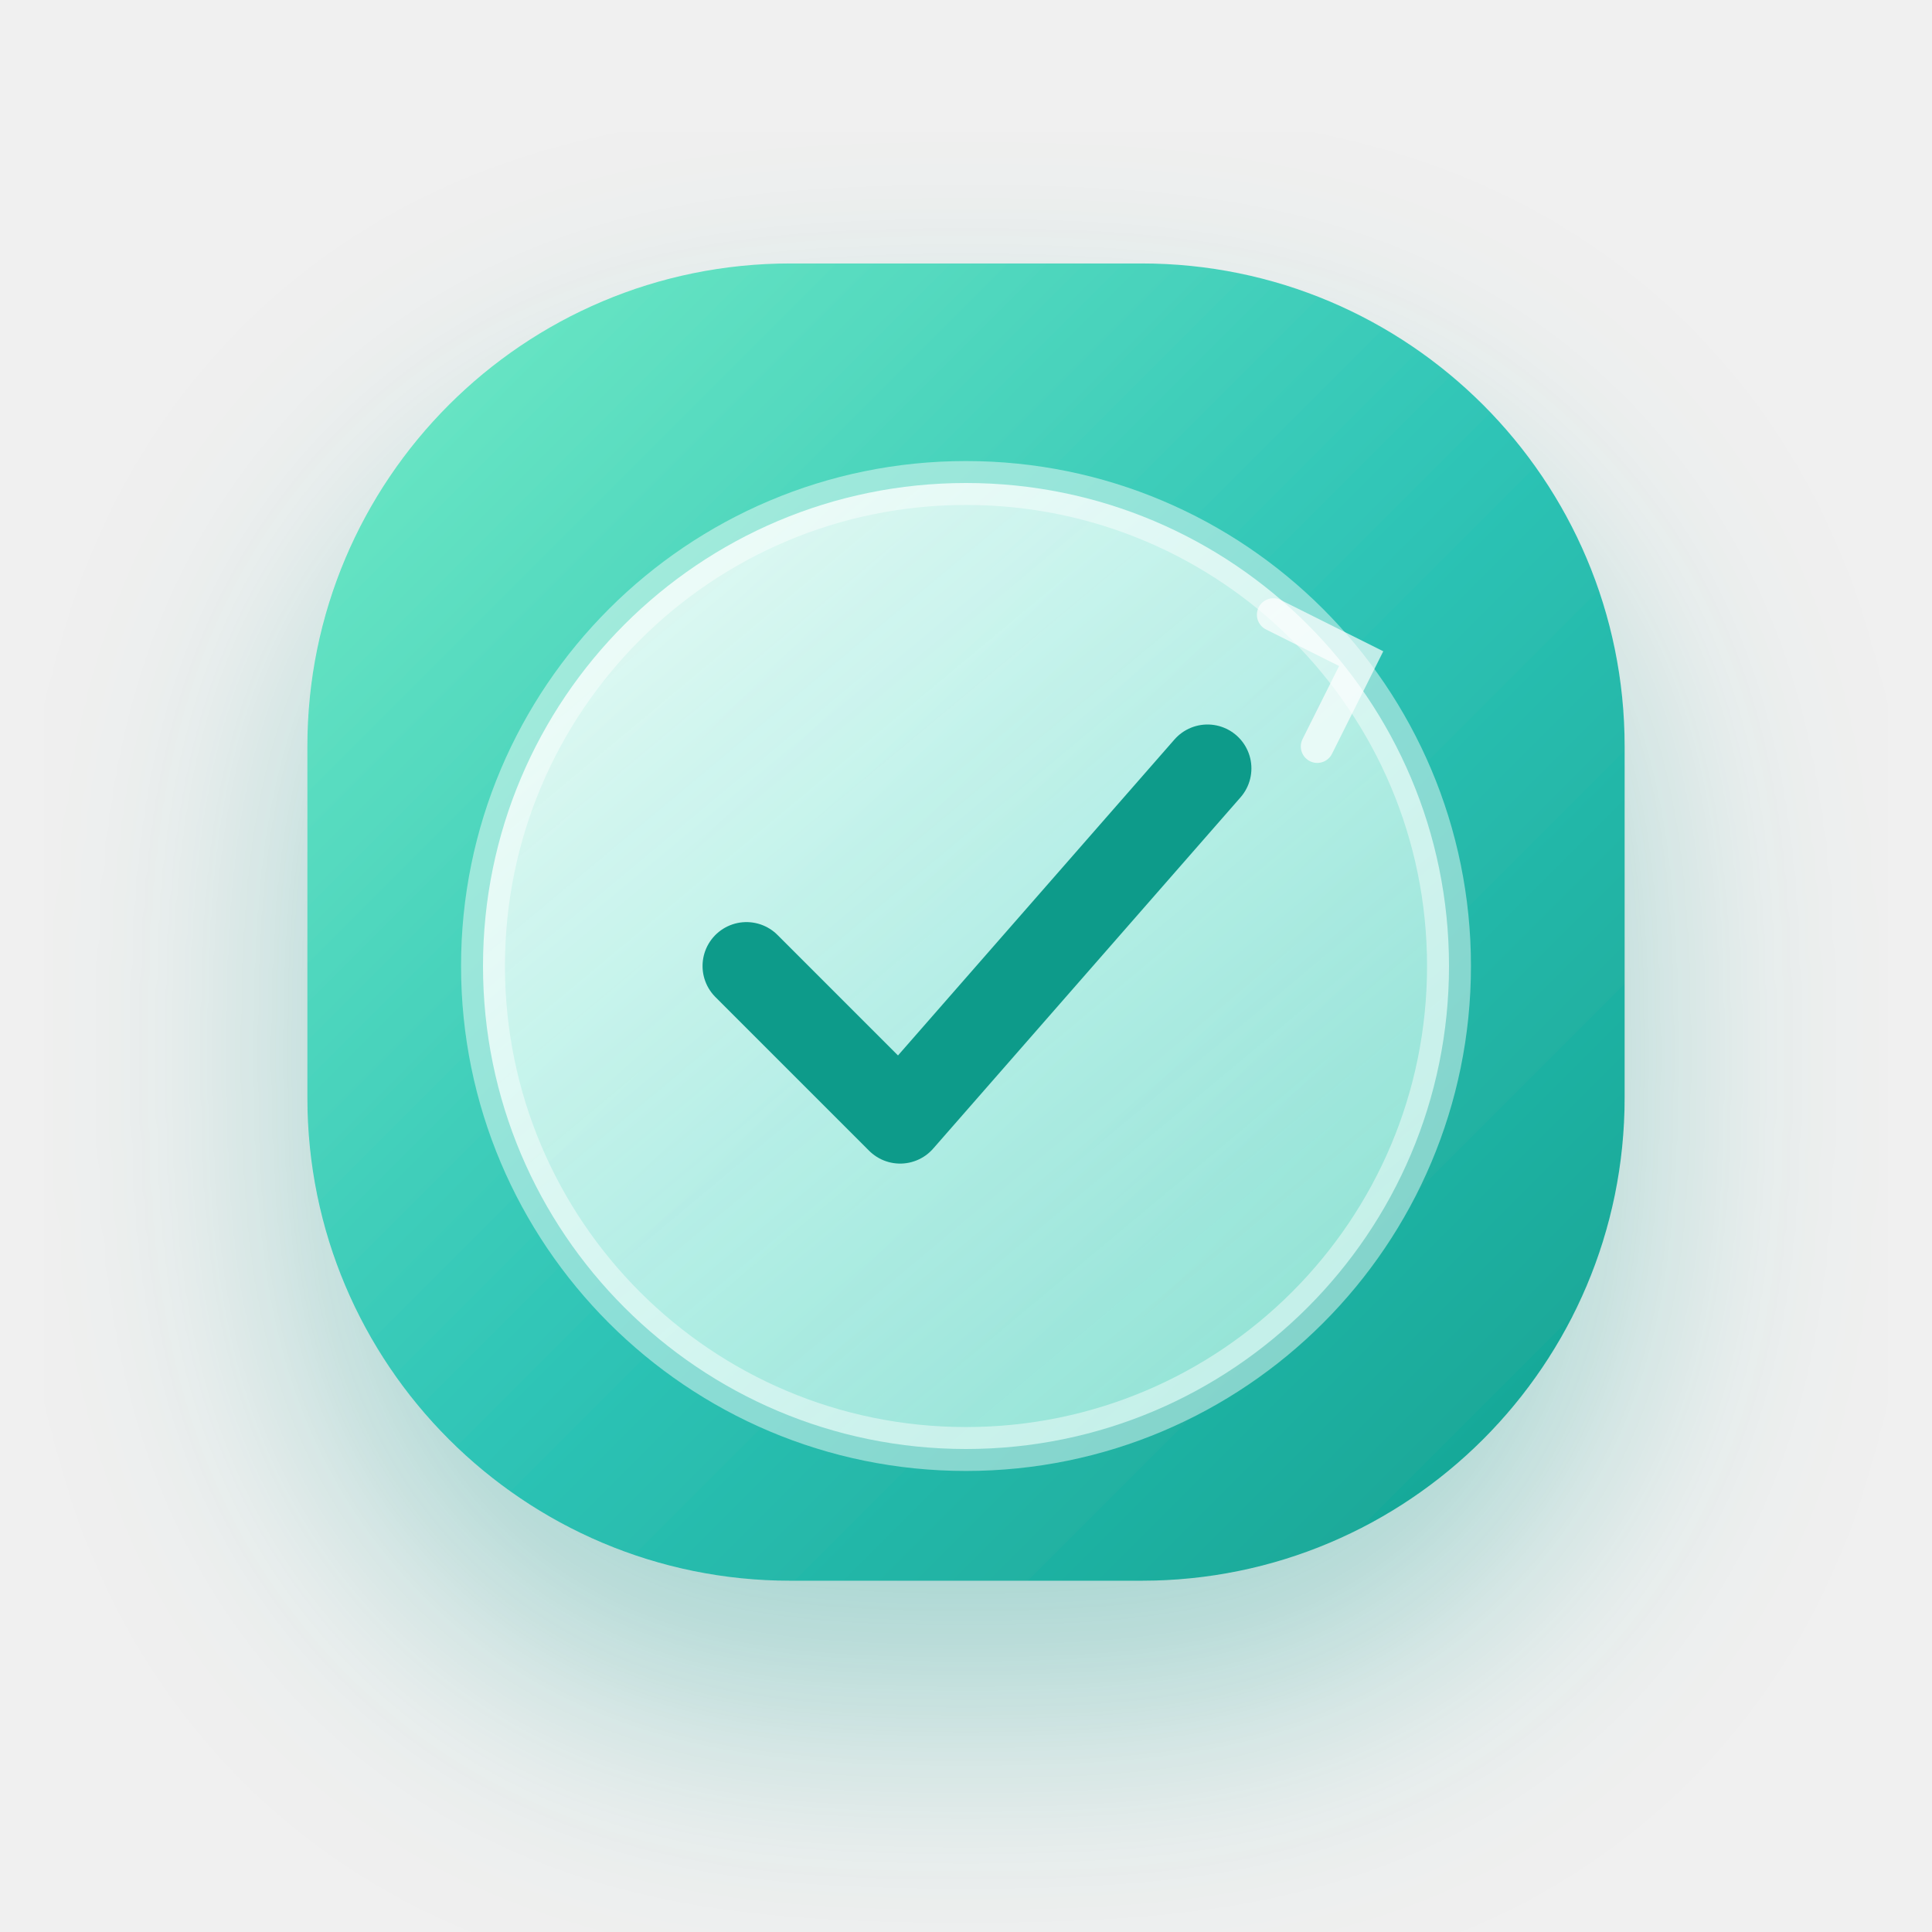
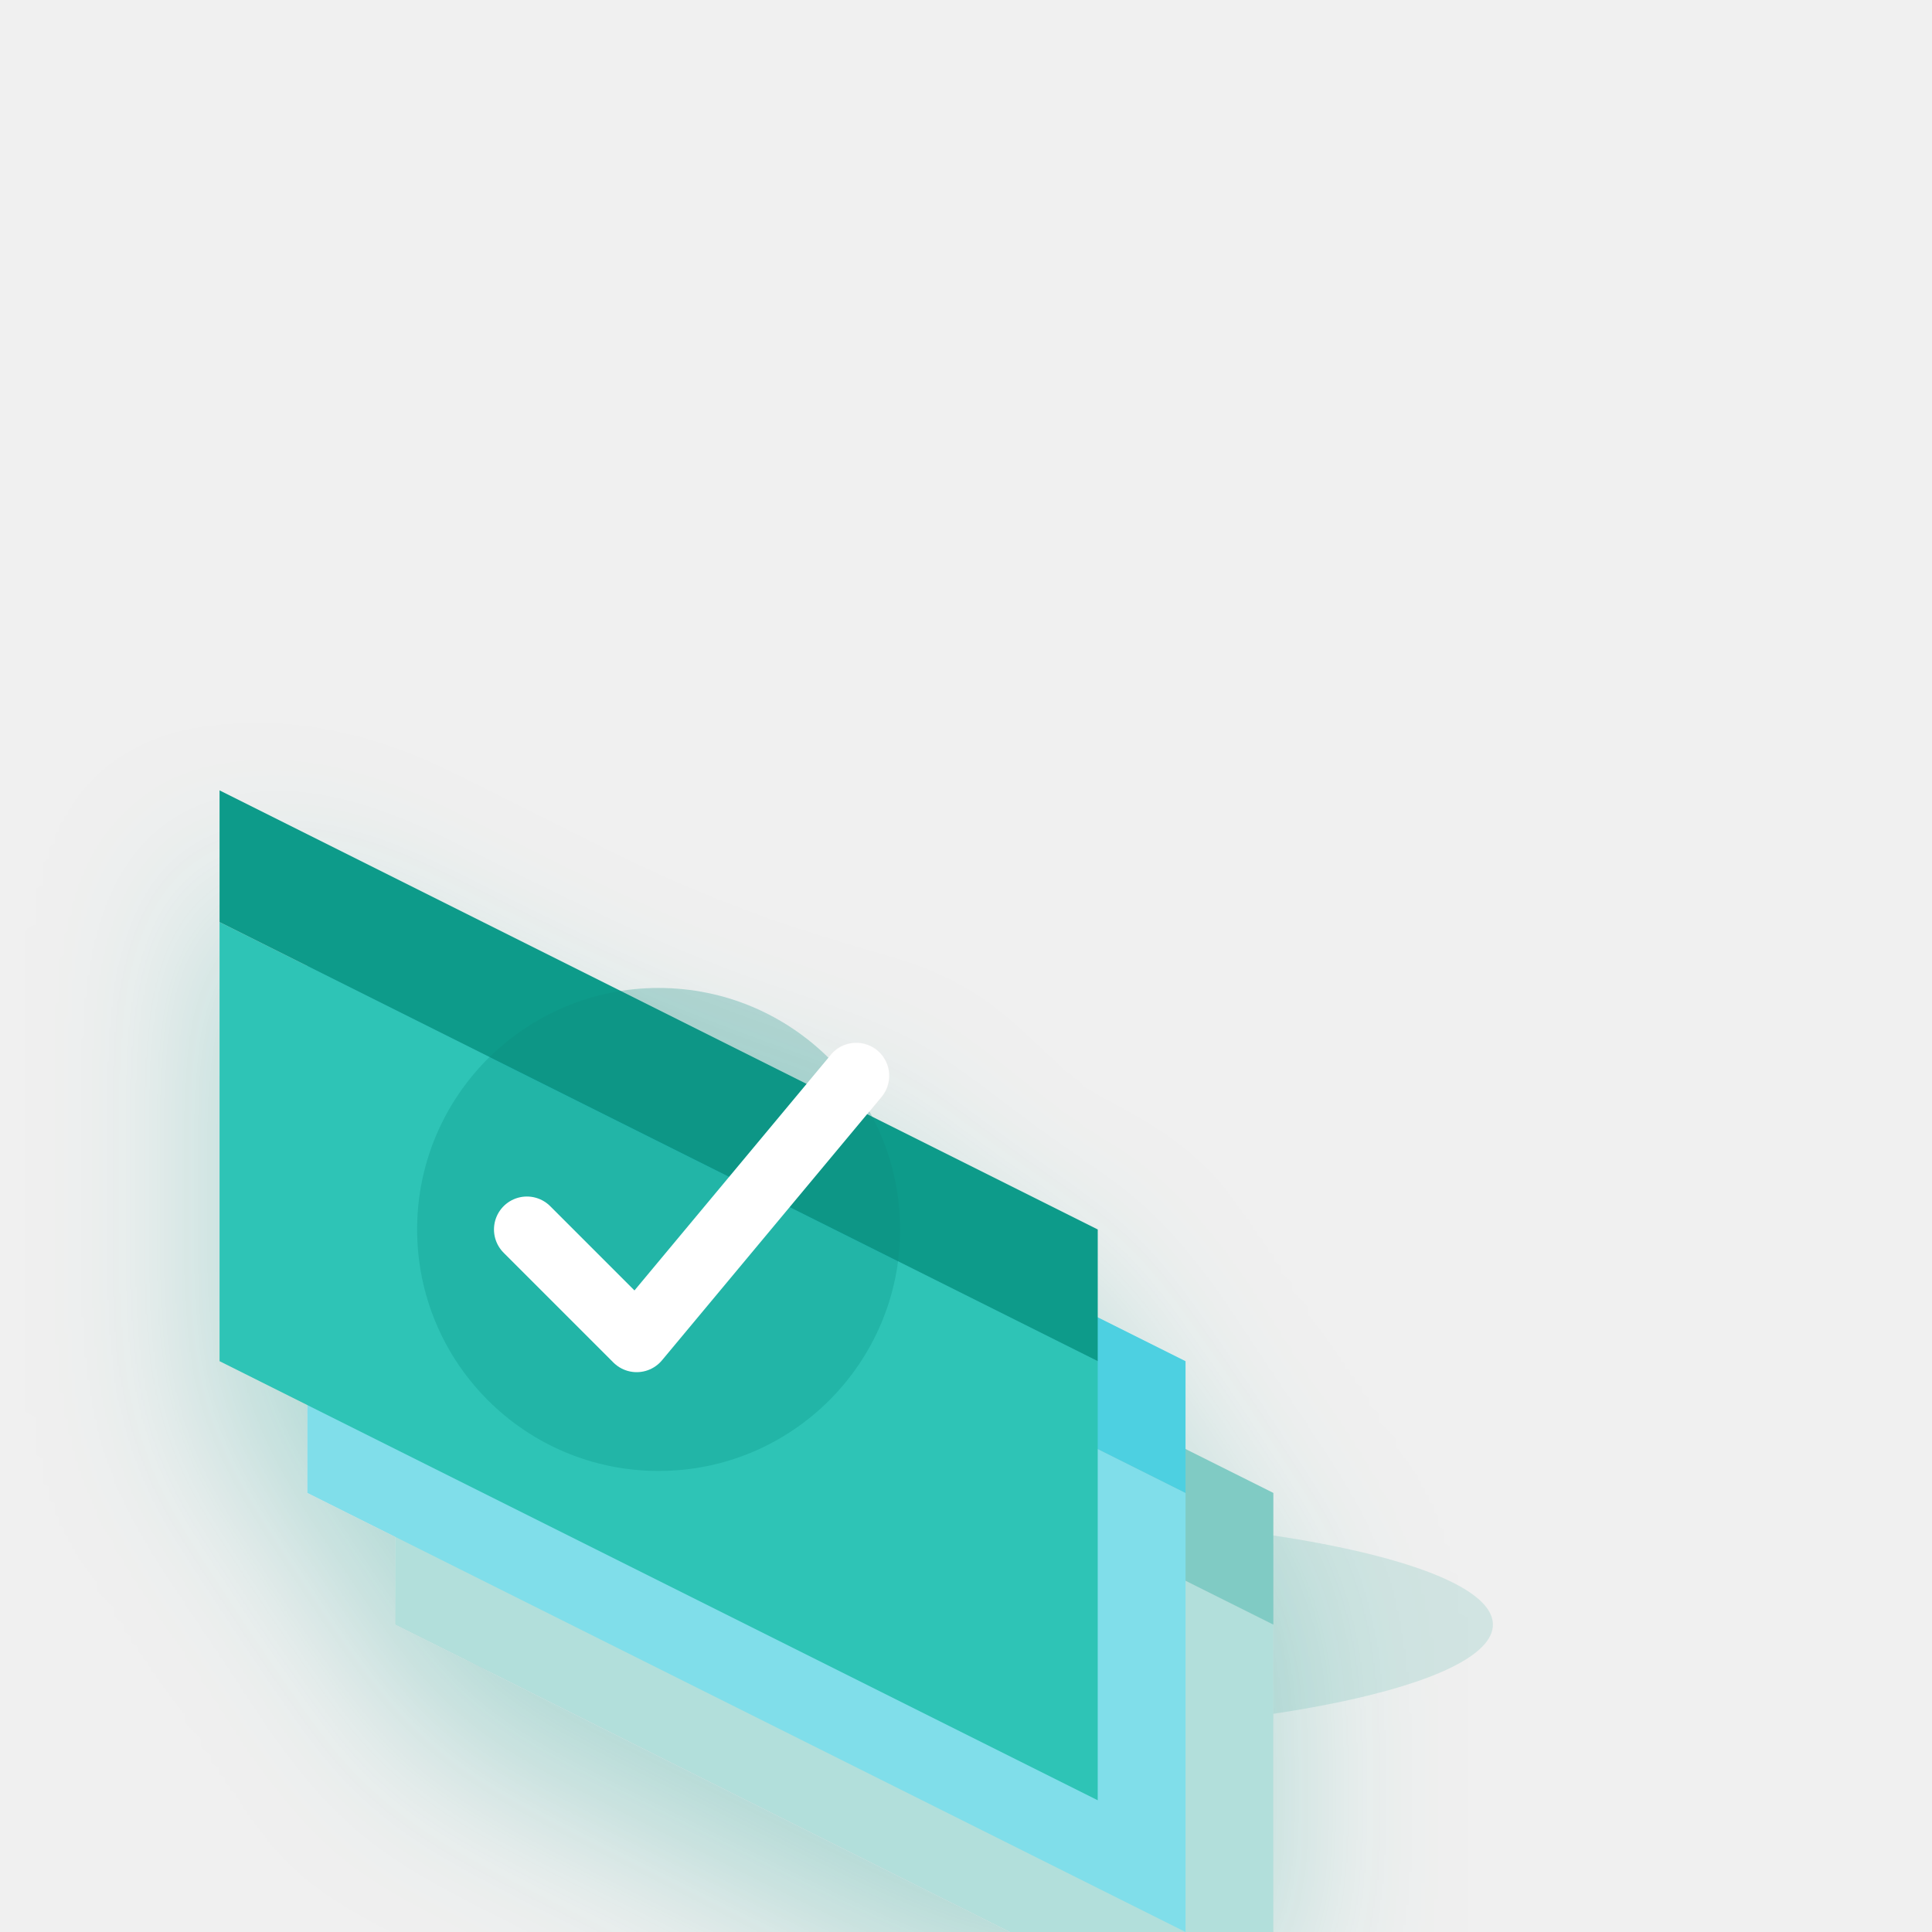
<svg xmlns="http://www.w3.org/2000/svg" viewBox="0 0 88 88" fill="none" role="img" aria-hidden="true">
  <defs>
-     <linearGradient id="qa-bg" x1="10" y1="10" x2="78" y2="78" gradientUnits="userSpaceOnUse">
-       <stop offset="0%" stop-color="#7CF0C8" />
-       <stop offset="50%" stop-color="#2EC4B6" />
-       <stop offset="100%" stop-color="#0E9B8A" />
-     </linearGradient>
-     <linearGradient id="qa-ring" x1="24" y1="20" x2="64" y2="68" gradientUnits="userSpaceOnUse">
-       <stop offset="0%" stop-color="#FFFFFF" stop-opacity="0.95" />
-       <stop offset="100%" stop-color="#B8F5E8" stop-opacity="0.75" />
-     </linearGradient>
-     <linearGradient id="qa-shine" x1="22" y1="16" x2="50" y2="40" gradientUnits="userSpaceOnUse">
-       <stop offset="0%" stop-color="#FFFFFF" stop-opacity="0.8" />
-       <stop offset="100%" stop-color="#FFFFFF" stop-opacity="0" />
-     </linearGradient>
-     <filter id="qa-shadow" x="-20%" y="-20%" width="140%" height="150%">
-       <feDropShadow dx="0" dy="6" stdDeviation="6" flood-color="#0E9B8A" flood-opacity="0.32" />
+     <filter id="qa-shadow" x="-30%" y="-20%" width="160%" height="160%">
+       <feDropShadow dx="0" dy="4" stdDeviation="4" flood-color="#0E9B8A" flood-opacity="0.28" />
    </filter>
  </defs>
-   <g filter="url(#qa-shadow)">
-     <rect x="14" y="12" width="60" height="60" rx="22" fill="url(#qa-bg)" />
-     <circle cx="44" cy="44" r="22" fill="url(#qa-ring)" opacity="0.92" />
-     <circle cx="44" cy="44" r="22" stroke="#FFFFFF" stroke-width="2" opacity="0.45" />
-     <path d="M34 44l7 7 14-16" stroke="#0E9B8A" stroke-width="4" stroke-linecap="round" stroke-linejoin="round" />
-     <path d="M58 28l4 2-2 4" stroke="#FFFFFF" stroke-width="1.5" stroke-linecap="round" opacity="0.7" />
+   <ellipse cx="44" cy="74" rx="24" ry="5" fill="#0E9B8A" opacity="0.14" />
+   <g filter="url(#qa-shadow)" transform="translate(44 46)">
+     <g transform="translate(-34 -8)">
+       <path d="M8 36 L48 56 L48 36 L8 16 Z" fill="#B2DFDB" />
+       <path d="M8 16 L48 36 L48 30 L8 10 Z" fill="#80CBC4" />
+       <path d="M4 30 L44 50 L44 30 L4 10 Z" fill="#80DEEA" />
+       <path d="M4 10 L44 30 L44 24 L4 4 Z" fill="#4DD0E1" />
+       <path d="M0 24 L40 44 L40 24 L0 4 Z" fill="#2EC4B6" />
+       <path d="M0 4 L40 24 L40 18 L0 -2 Z" fill="#0E9B8A" />
+       <circle cx="20" cy="18" r="11" fill="#00897B" opacity="0.25" />
+       <path d="M14 18l5 5 10-12" stroke="#fff" stroke-width="3" stroke-linecap="round" stroke-linejoin="round" />
+     </g>
  </g>
</svg>
